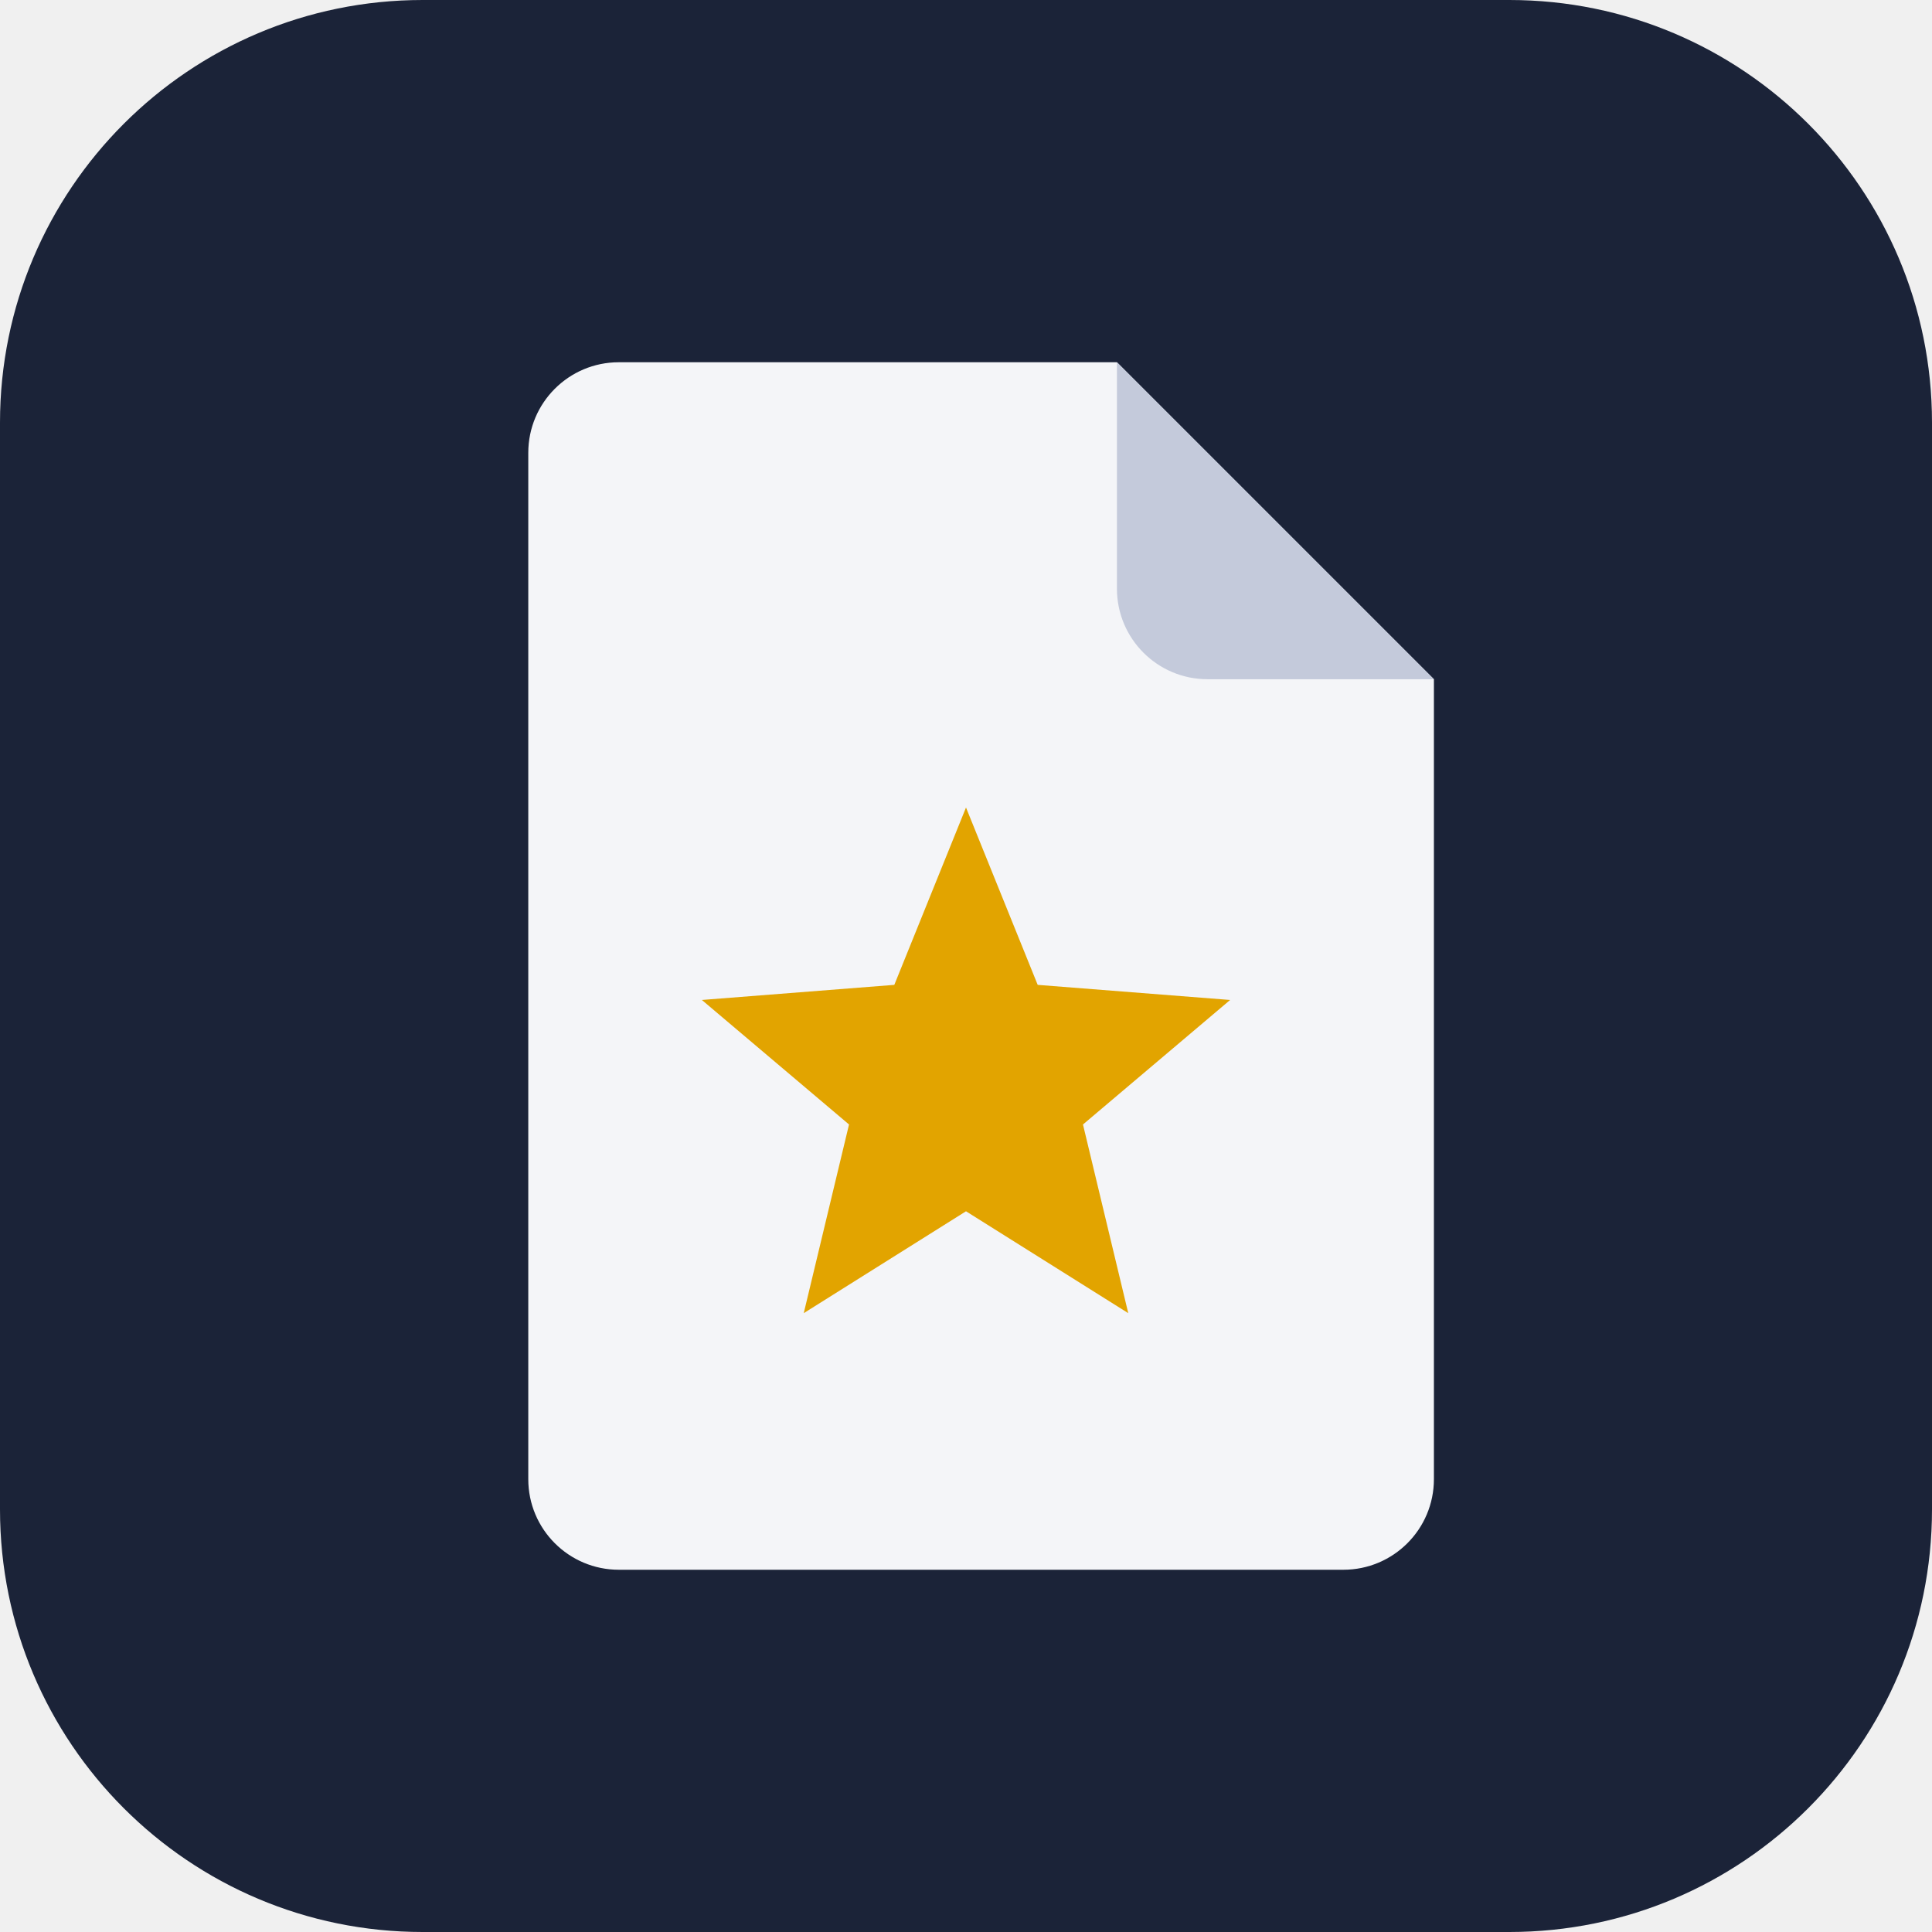
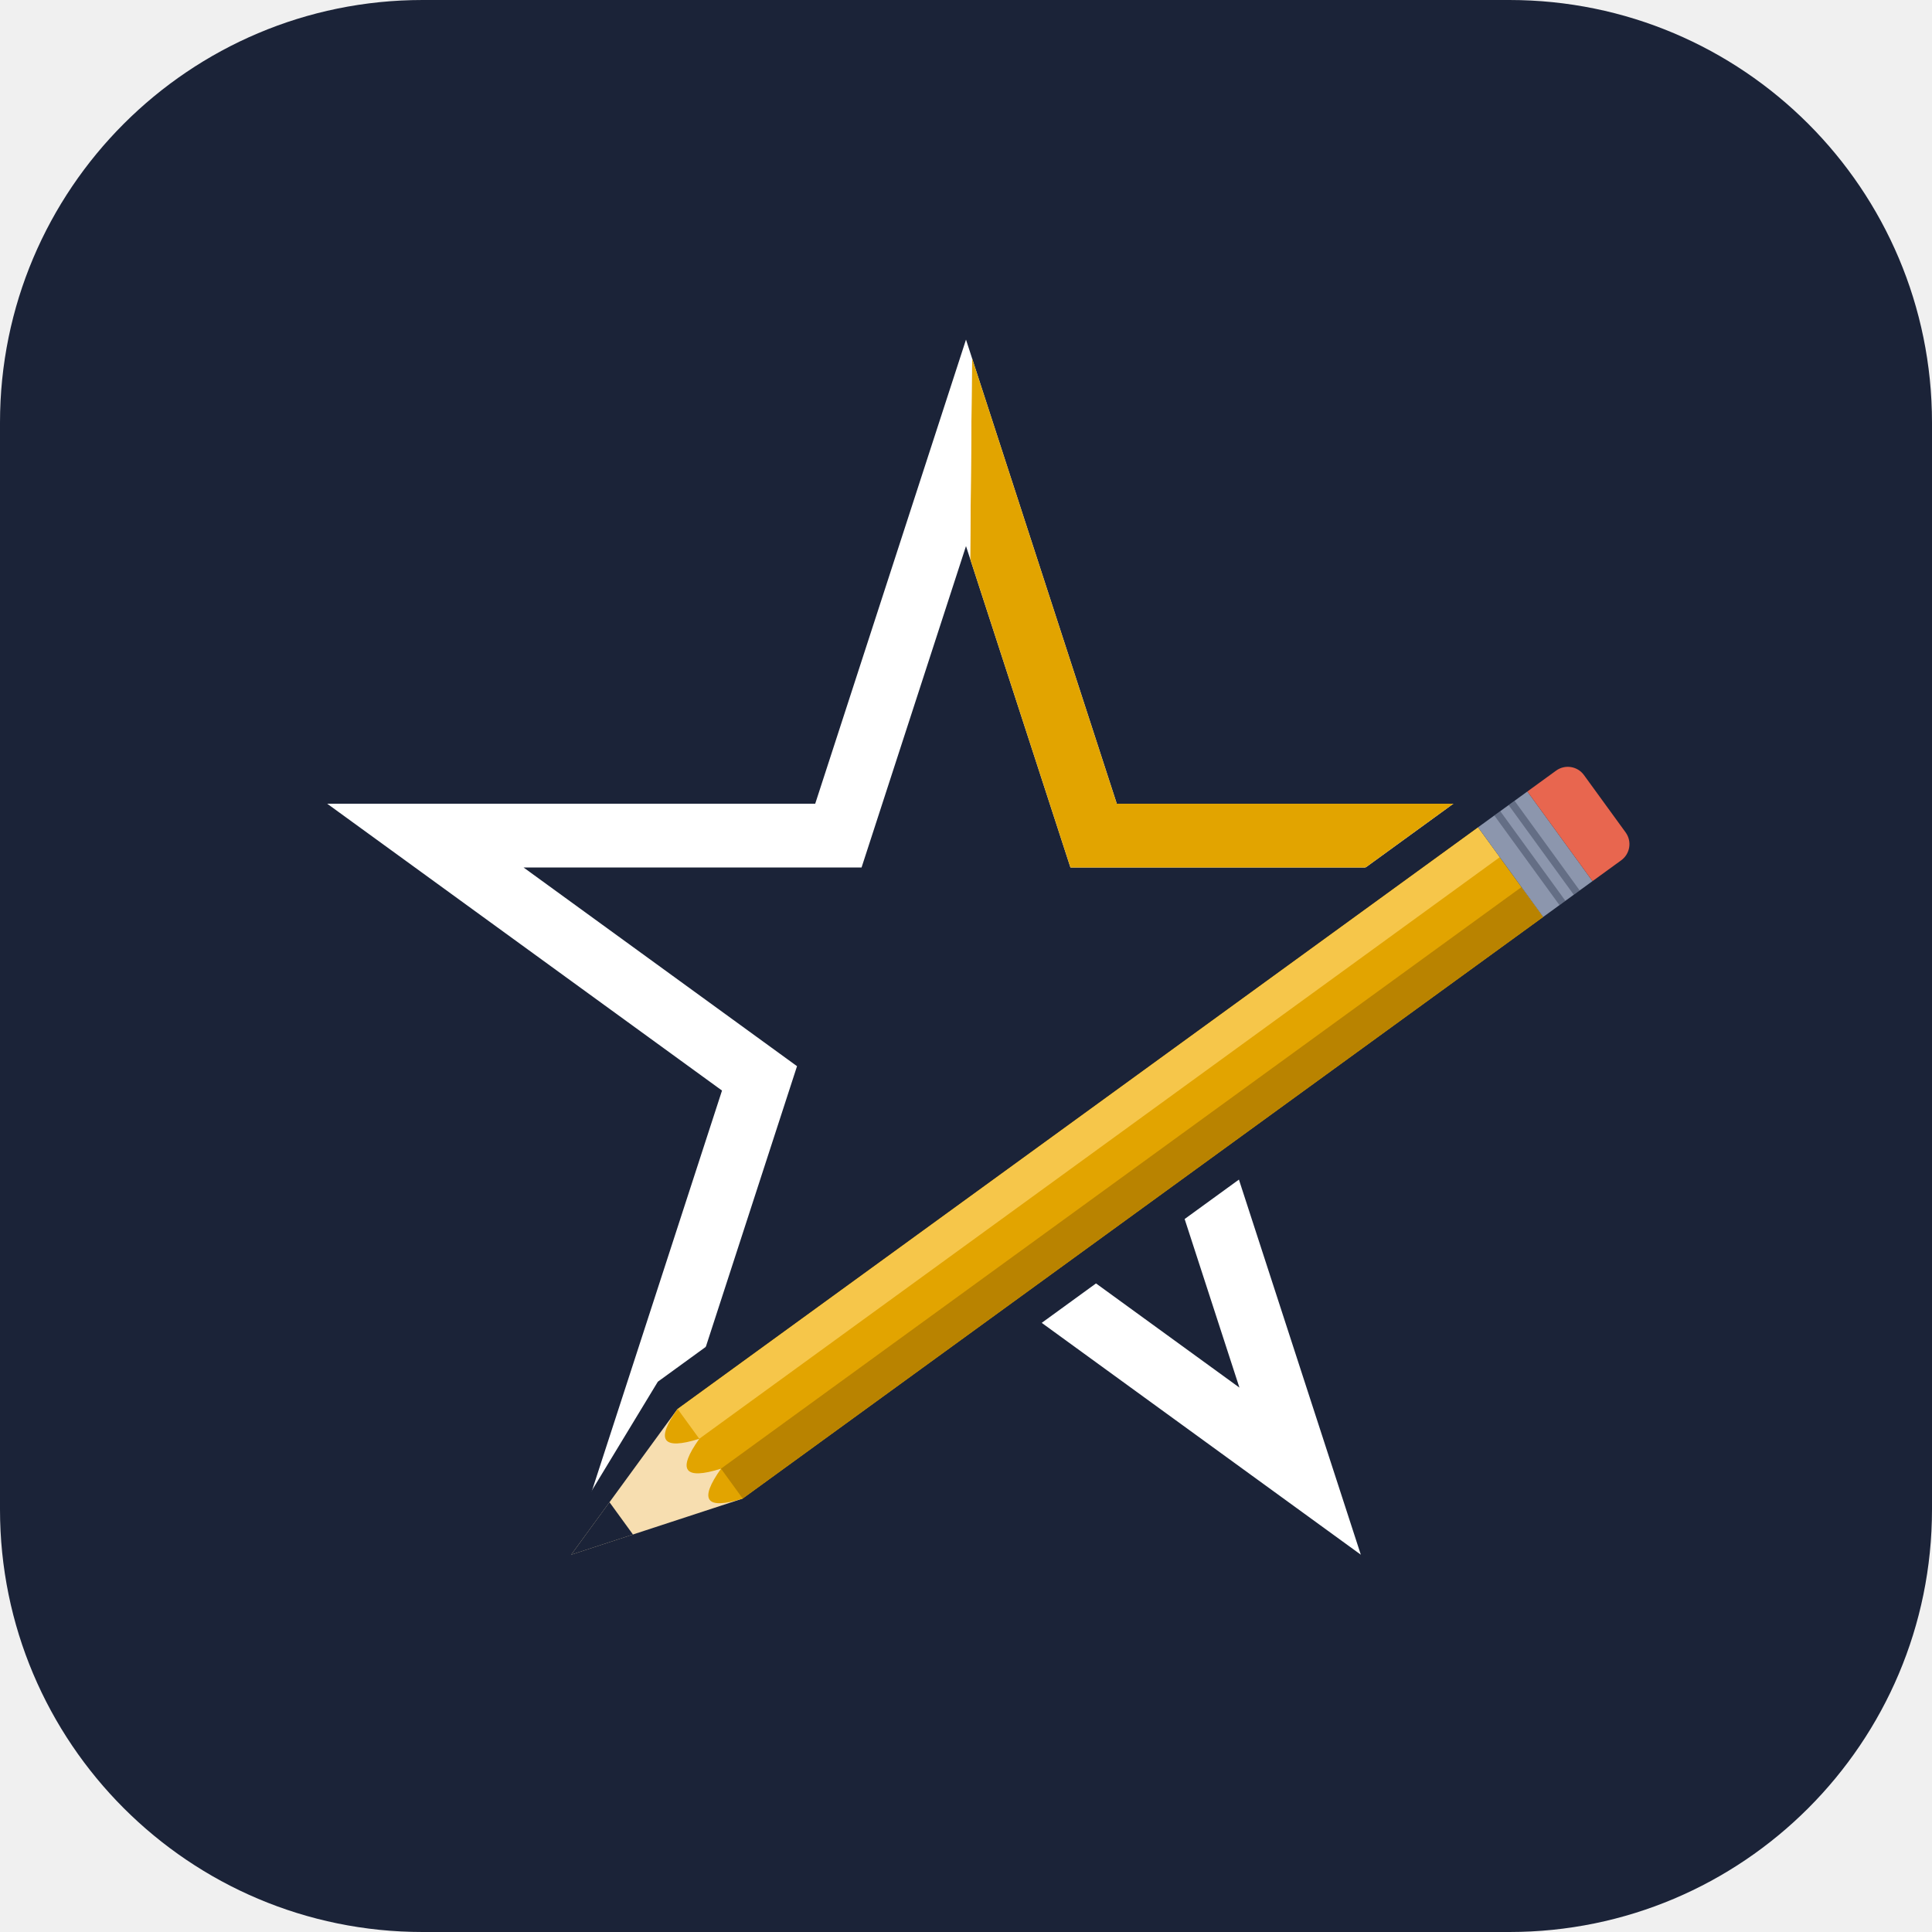
<svg xmlns="http://www.w3.org/2000/svg" viewBox="0 0 512 512">
  <rect width="512" height="512" rx="112" fill="#1b2338" />
-   <path d="M164 96h132l84 84v212a24 24 0 0 1-24 24H164a24 24 0 0 1-24-24V120a24 24 0 0 1 24-24z" fill="#f4f5f8" />
-   <path d="M296 96l84 84h-60a24 24 0 0 1-24-24z" fill="#c4cadb" />
-   <path d="M256 214l19 47 51 4-39 33 12 50-43-27-43 27 12-50-39-33 51-4z" fill="#e2a400" />
+   <defs>
+     <mask id="c2-k" maskUnits="userSpaceOnUse" x="0" y="0" width="512" height="512">
+       <rect width="512" height="512" fill="#fff" />
+       <g fill="#000">
+         <g transform="translate(151.37 412.01) rotate(-36)">
+           <path d="M-10.68 0L45.52 -23.59L347.48 -23.59L347.48 23.59L45.52 23.59Z" />
+         </g>
+       </g>
+     </mask>
+   </defs>
+   <path d="M256 90L295.96 212.99L425.29 212.99L320.66 289.01L360.63 412.01L256 335.99L151.37 412.01L191.34 289.01L86.71 212.99L216.04 212.99ZM256 144.72L283.68 229.9L373.24 229.9L300.78 282.55L328.46 367.73L256 315.09L183.54 367.73L211.22 282.55L138.76 229.9L228.32 229.9Z" fill="#ffffff" fill-rule="evenodd" mask="url(#c2-k)" />
+   <clipPath id="c2-c">
+     <path d="M256 268L258 50L523 1L523 212.99Z" />
+   </clipPath>
+   <path d="M256 90L295.96 212.99L425.29 212.99L320.66 289.01L360.63 412.01L256 335.99L151.37 412.01L191.34 289.01L86.71 212.99L216.04 212.99ZM256 144.72L283.68 229.9L373.24 229.9L300.78 282.55L328.46 367.73L256 315.09L183.54 367.73L211.22 282.55L138.76 229.9L228.32 229.9Z" fill="#e2a400" fill-rule="evenodd" mask="url(#c2-k)" clip-path="url(#c2-c)" />
+   <g transform="translate(151.37 412.01) rotate(-36)">
+     <path d="M0 0L45.52 -14.685L45.52 14.685Z" fill="#f7deb0" />
+     <path d="M0 0L16.39 -5.29L16.39 5.29Z" fill="#1b2338" />
+     <path d="M307.74 -14.685L45.52 -14.685Q30.96 -9.79 45.52 -4.89Q30.96 0 45.52 4.9Q30.96 9.79 45.52 14.69L307.74 14.685Z" fill="#e2a400" />
+     <rect x="45.52" y="-14.69" width="262.21" height="9.79" fill="#f6c64a" mask="url(#c2-b)" />
+     <rect x="45.52" y="4.89" width="262.21" height="9.79" fill="#b98300" mask="url(#c2-b)" />
+     <mask id="c2-b" maskUnits="userSpaceOnUse" x="-50" y="-100" width="438.58" height="200">
+       <path d="M307.74 -14.685L45.52 -14.685Q30.96 -9.79 45.52 -4.89Q30.96 0 45.52 4.9Q30.96 9.79 45.52 14.69L307.74 14.685Z" fill="#fff" />
+     </mask>
+     <rect x="307.74" y="-14.69" width="16.15" height="29.37" fill="#8c96ad" />
+     <rect x="313.07" y="-14.69" width="1.94" height="29.37" fill="#1b2338" opacity=".35" />
+     <rect x="317.75" y="-14.69" width="1.94" height="29.37" fill="#1b2338" opacity=".35" />
+     <path d="M323.89 -14.685H333.29A5.29 5.29 0 0 1 338.58 -9.4V9.4A5.29 5.29 0 0 1 333.29 14.685H323.89Z" fill="#e8664f" />
+   </g>
</svg>
